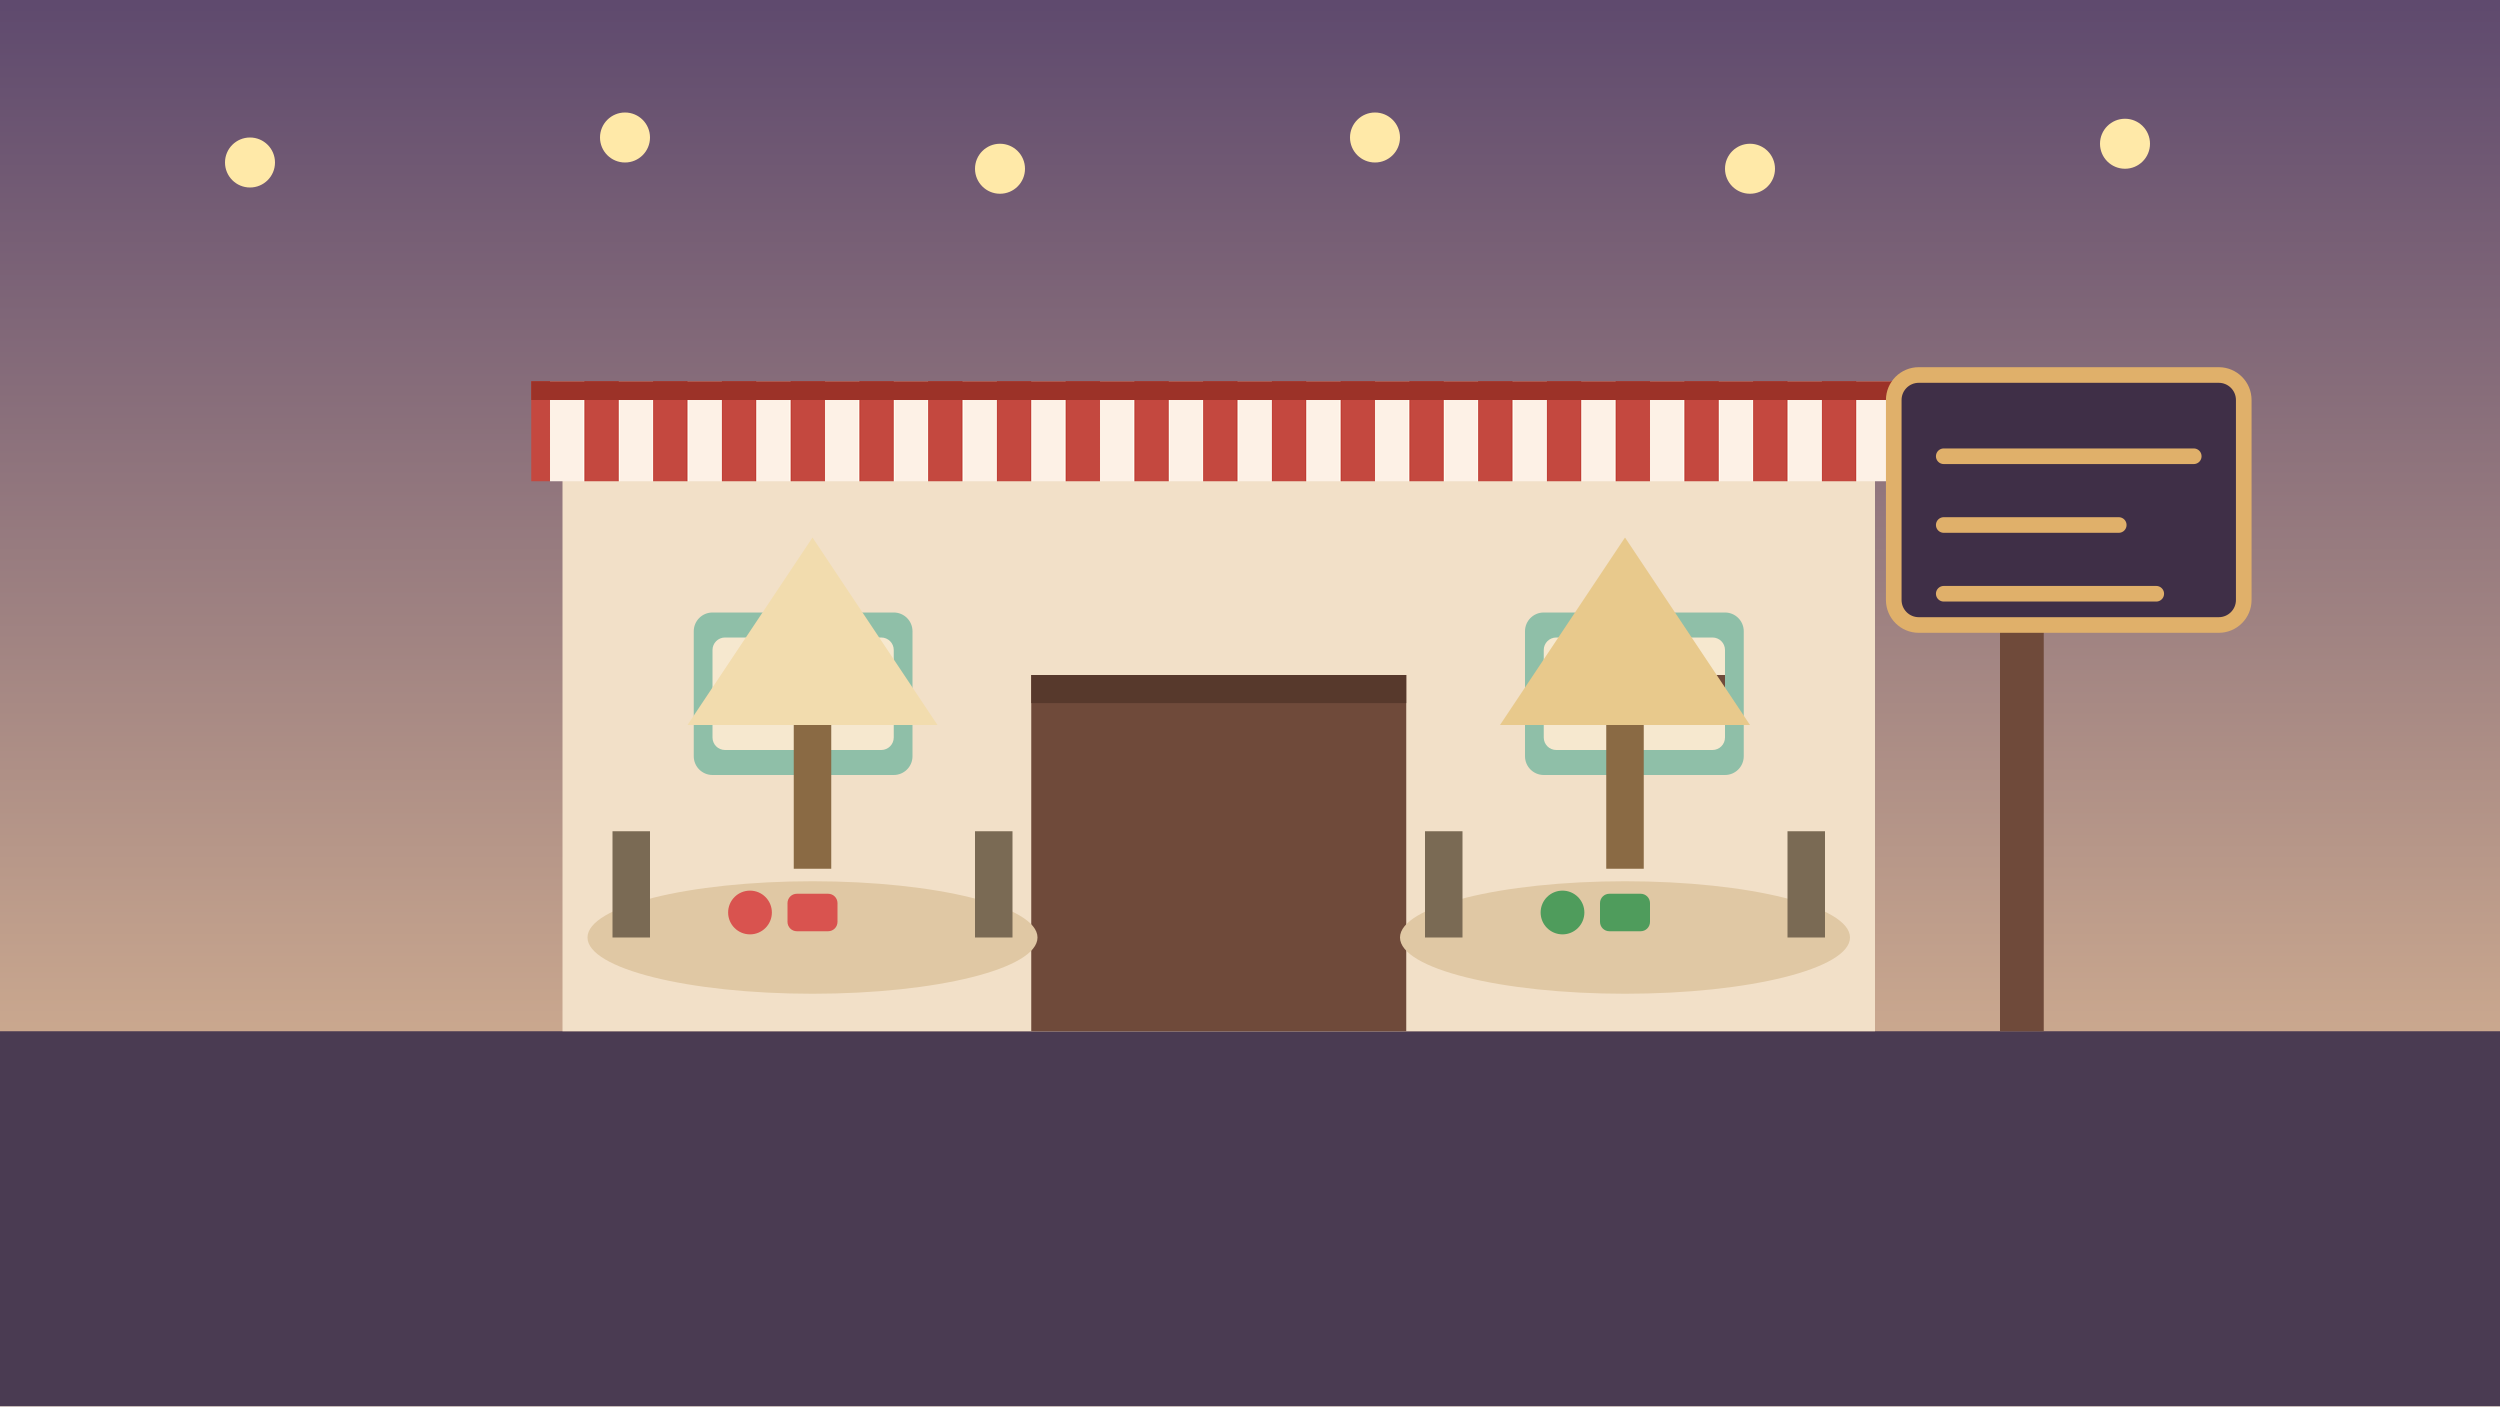
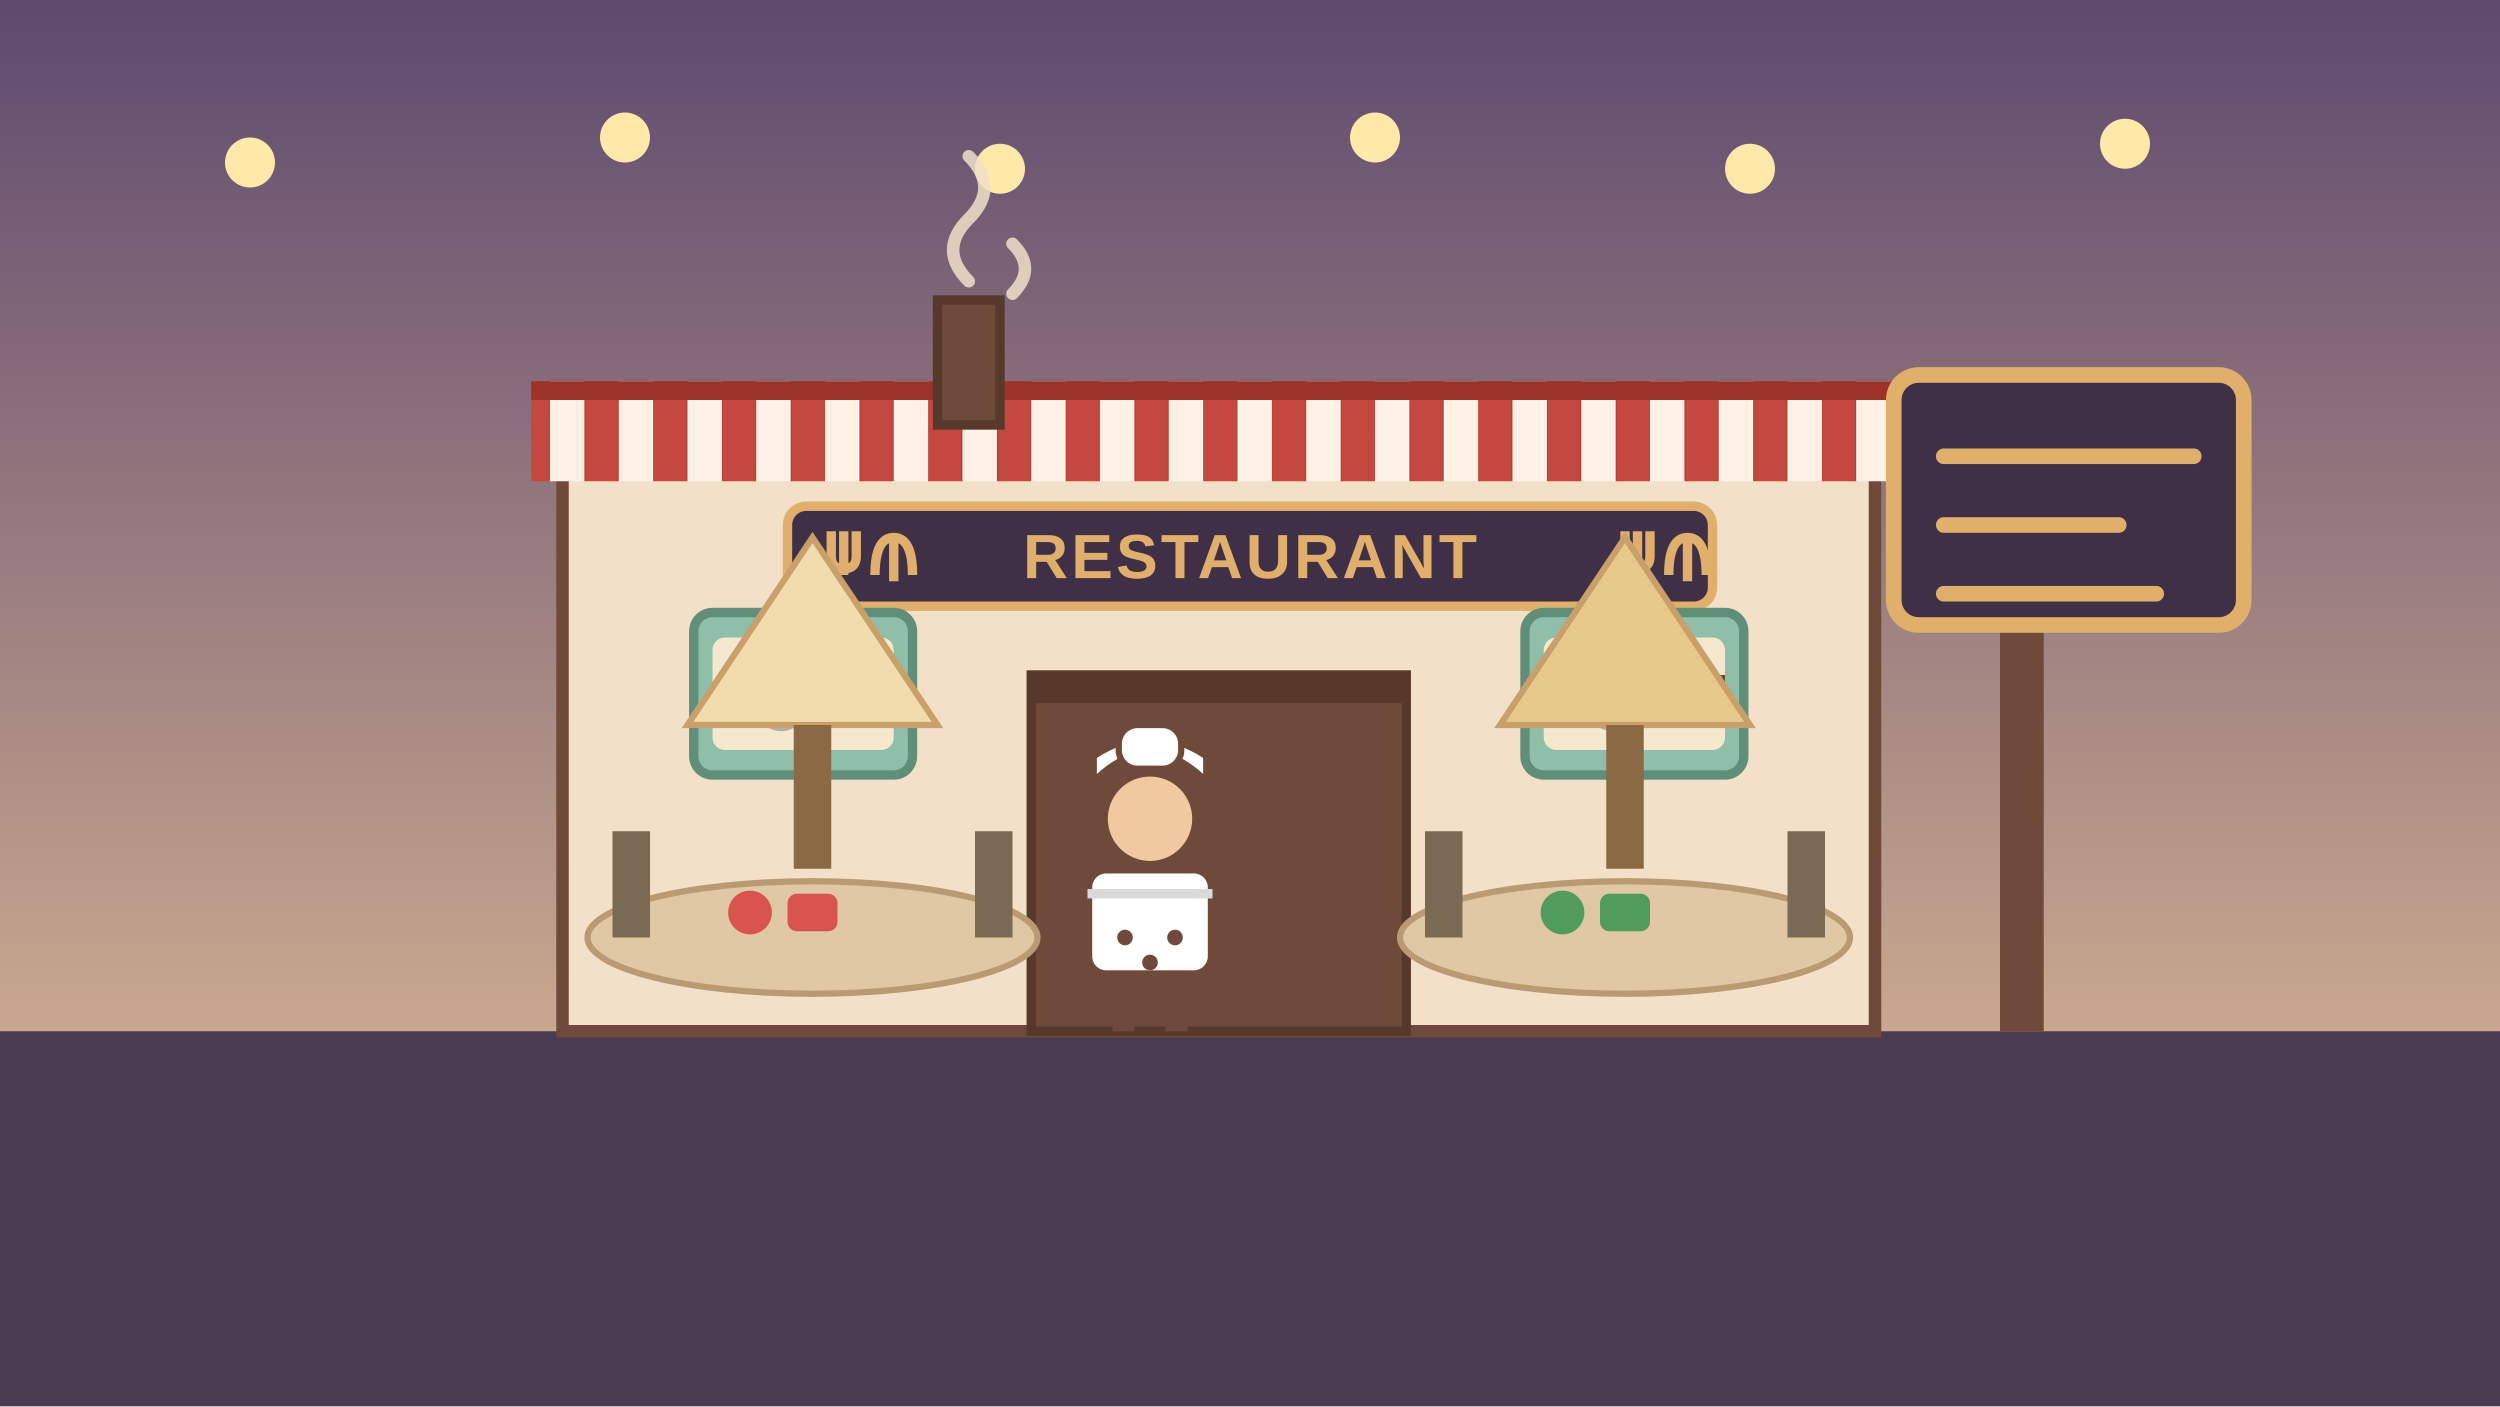
- <svg xmlns="http://www.w3.org/2000/svg" width="800" height="450" viewBox="0 0 800 450" role="img" aria-label="A restaurant with outdoor tables, umbrellas, a menu board and string lights">
+ <svg xmlns="http://www.w3.org/2000/svg" width="800" height="450" viewBox="0 0 800 450" role="img" aria-label="A restaurant with a RESTAURANT sign and cutlery, a chef in a tall white hat, tables with plates, a menu board and steam from a chimney">
  <defs>
    <linearGradient id="s12sky" x1="0" y1="0" x2="0" y2="1">
      <stop offset="0" stop-color="#5f4a6e" />
      <stop offset="1" stop-color="#f0c99a" />
    </linearGradient>
    <pattern id="awn12" width="22" height="14" patternUnits="userSpaceOnUse">
      <rect width="22" height="14" fill="#c4483f" />
      <rect width="11" height="14" fill="#fdf1e6" />
    </pattern>
  </defs>
  <rect width="800" height="450" fill="url(#s12sky)" />
  <g fill="#ffe9a8">
    <circle cx="80" cy="52" r="8" />
    <circle cx="200" cy="44" r="8" />
    <circle cx="320" cy="54" r="8" />
    <circle cx="440" cy="44" r="8" />
    <circle cx="560" cy="54" r="8" />
    <circle cx="680" cy="46" r="8" />
  </g>
  <rect y="330" width="800" height="120" fill="#4a3b52" />
  <g>
-     <rect x="180" y="150" width="420" height="180" fill="#f2e0c8" />
+     <rect x="180" y="150" width="420" height="180" fill="#f2e0c8" stroke="#6f4a3a" stroke-width="4" />
    <rect x="170" y="122" width="440" height="32" fill="url(#awn12)" />
    <rect x="170" y="122" width="440" height="6" fill="#9c3228" />
-     <rect x="330" y="216" width="120" height="114" fill="#6f4a3a" />
+     <rect x="300" y="96" width="20" height="40" fill="#6f4a3a" stroke="#57392c" stroke-width="3" />
+     <g stroke="#f0e0c8" stroke-width="4" fill="none" stroke-linecap="round" opacity="0.85">
+       <path d="M310 90 q-10 -10 0 -20 q10 -10 0 -20" />
+       <path d="M324 94 q8 -8 0 -16" />
+     </g>
+     <rect x="252" y="162" width="296" height="32" rx="6" fill="#3f2f47" stroke="#e0b06a" stroke-width="3" />
+     <text x="400" y="185" font-family="Arial, Helvetica, sans-serif" font-size="20" font-weight="bold" fill="#e0b06a" text-anchor="middle" letter-spacing="1">RESTAURANT</text>
+     <g stroke="#e0b06a" stroke-width="3" fill="none">
+       <path d="M270 170 v14 M266 170 v8 q0 4 4 4 M274 170 v8 q0 4 -4 4" />
+       <path d="M280 184 q0 -12 6 -12 q6 0 6 12 M286 172 v14" />
+       <path d="M524 170 v14 M520 170 v8 q0 4 4 4 M528 170 v8 q0 4 -4 4" />
+       <path d="M534 184 q0 -12 6 -12 q6 0 6 12 M540 172 v14" />
+     </g>
+     <rect x="330" y="216" width="120" height="114" fill="#6f4a3a" stroke="#57392c" stroke-width="3" />
    <rect x="330" y="216" width="120" height="9" fill="#57392c" />
-     <g fill="#ffe9a8">
-       <rect x="222" y="196" width="70" height="52" rx="6" fill="#8fbfa8" />
+     <g>
+       <rect x="222" y="196" width="70" height="52" rx="6" fill="#8fbfa8" stroke="#5f8f78" stroke-width="3" />
      <rect x="228" y="204" width="58" height="36" rx="4" fill="#f6e8cf" />
-       <rect x="488" y="196" width="70" height="52" rx="6" fill="#8fbfa8" />
+       <circle cx="250" cy="226" r="7" fill="#f0f0f0" stroke="#b0b0b0" stroke-width="2" />
+       <rect x="266" y="220" width="14" height="12" rx="2" fill="#d9534f" />
+       <rect x="488" y="196" width="70" height="52" rx="6" fill="#8fbfa8" stroke="#5f8f78" stroke-width="3" />
      <rect x="494" y="204" width="58" height="36" rx="4" fill="#f6e8cf" />
+       <circle cx="516" cy="226" r="7" fill="#f0f0f0" stroke="#b0b0b0" stroke-width="2" />
+       <rect x="532" y="220" width="14" height="12" rx="2" fill="#4f9c5c" />
    </g>
    <g fill="#6f4a3a">
      <rect x="250" y="216" width="14" height="8" />
      <rect x="272" y="216" width="14" height="8" />
      <rect x="516" y="216" width="14" height="8" />
      <rect x="538" y="216" width="14" height="8" />
    </g>
  </g>
  <g>
    <rect x="640" y="150" width="14" height="180" fill="#6f4a3a" />
    <rect x="606" y="120" width="112" height="80" rx="8" fill="#3f2f47" stroke="#e0b06a" stroke-width="5" />
    <g stroke="#e0b06a" stroke-width="5" stroke-linecap="round">
      <path d="M622 146 h80" />
      <path d="M622 168 h56" />
      <path d="M622 190 h68" />
    </g>
  </g>
  <g>
-     <path d="M220 232 L300 232 L260 172 Z" fill="#f2dcae" />
+     <path d="M220 232 L300 232 L260 172 Z" fill="#f2dcae" stroke="#c9a06a" stroke-width="2" />
    <rect x="254" y="232" width="12" height="46" fill="#8a6a44" />
-     <ellipse cx="260" cy="300" rx="72" ry="18" fill="#e0c8a4" />
+     <ellipse cx="260" cy="300" rx="72" ry="18" fill="#e0c8a4" stroke="#b99a72" stroke-width="2" />
    <g fill="#7a6a54">
      <rect x="196" y="266" width="12" height="34" />
      <rect x="312" y="266" width="12" height="34" />
    </g>
    <g fill="#d9534f">
      <circle cx="240" cy="292" r="7" />
      <rect x="252" y="286" width="16" height="12" rx="3" />
    </g>
  </g>
  <g>
-     <path d="M480 232 L560 232 L520 172 Z" fill="#e8c98c" />
+     <path d="M480 232 L560 232 L520 172 Z" fill="#e8c98c" stroke="#c9a06a" stroke-width="2" />
    <rect x="514" y="232" width="12" height="46" fill="#8a6a44" />
-     <ellipse cx="520" cy="300" rx="72" ry="18" fill="#e0c8a4" />
+     <ellipse cx="520" cy="300" rx="72" ry="18" fill="#e0c8a4" stroke="#b99a72" stroke-width="2" />
    <g fill="#7a6a54">
      <rect x="456" y="266" width="12" height="34" />
      <rect x="572" y="266" width="12" height="34" />
    </g>
    <g fill="#4f9c5c">
      <circle cx="500" cy="292" r="7" />
      <rect x="512" y="286" width="16" height="12" rx="3" />
    </g>
  </g>
+   <g>
+     <circle cx="368" cy="262" r="15" fill="#f0c9a0" stroke="#6f4a3a" stroke-width="3" />
+     <path d="M350 250 q18 -18 36 0 v-8 q-18 -12 -36 0 z" fill="#ffffff" stroke="#6f4a3a" stroke-width="2" />
+     <rect x="358" y="232" width="20" height="14" rx="6" fill="#ffffff" stroke="#6f4a3a" stroke-width="2" />
+     <rect x="348" y="278" width="40" height="34" rx="6" fill="#ffffff" stroke="#6f4a3a" stroke-width="3" />
+     <path d="M348 286 h40" stroke="#d9d9d9" stroke-width="3" />
+     <circle cx="360" cy="300" r="2.5" fill="#6f4a3a" />
+     <circle cx="376" cy="300" r="2.5" fill="#6f4a3a" />
+     <circle cx="368" cy="308" r="2.5" fill="#6f4a3a" />
+     <rect x="356" y="312" width="7" height="18" fill="#6f4a3a" />
+     <rect x="373" y="312" width="7" height="18" fill="#6f4a3a" />
+   </g>
</svg>
